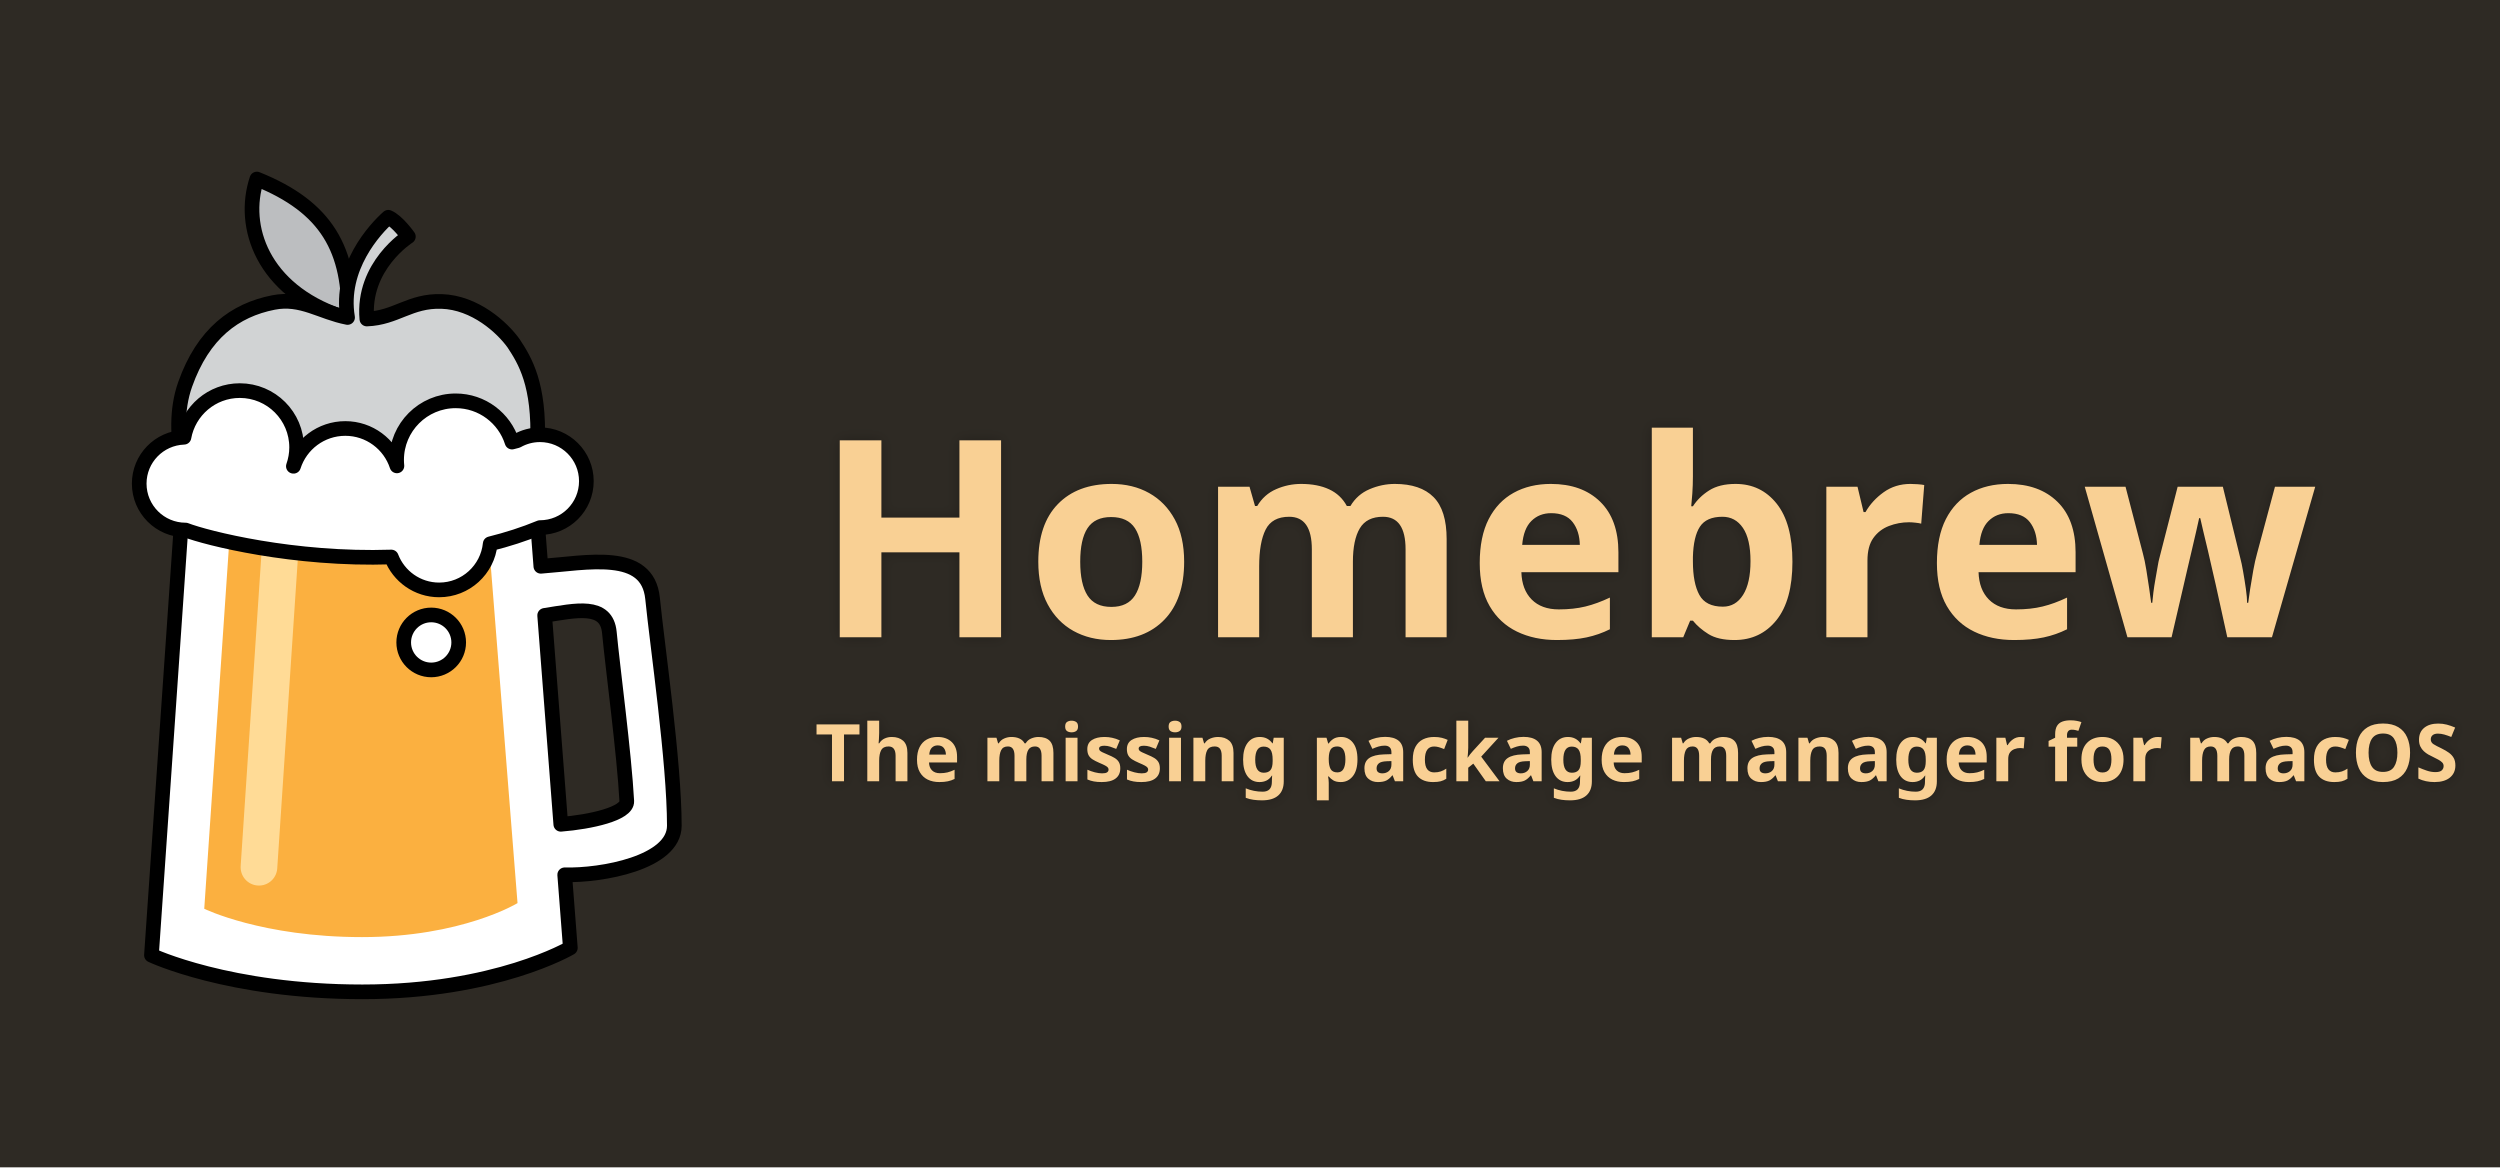
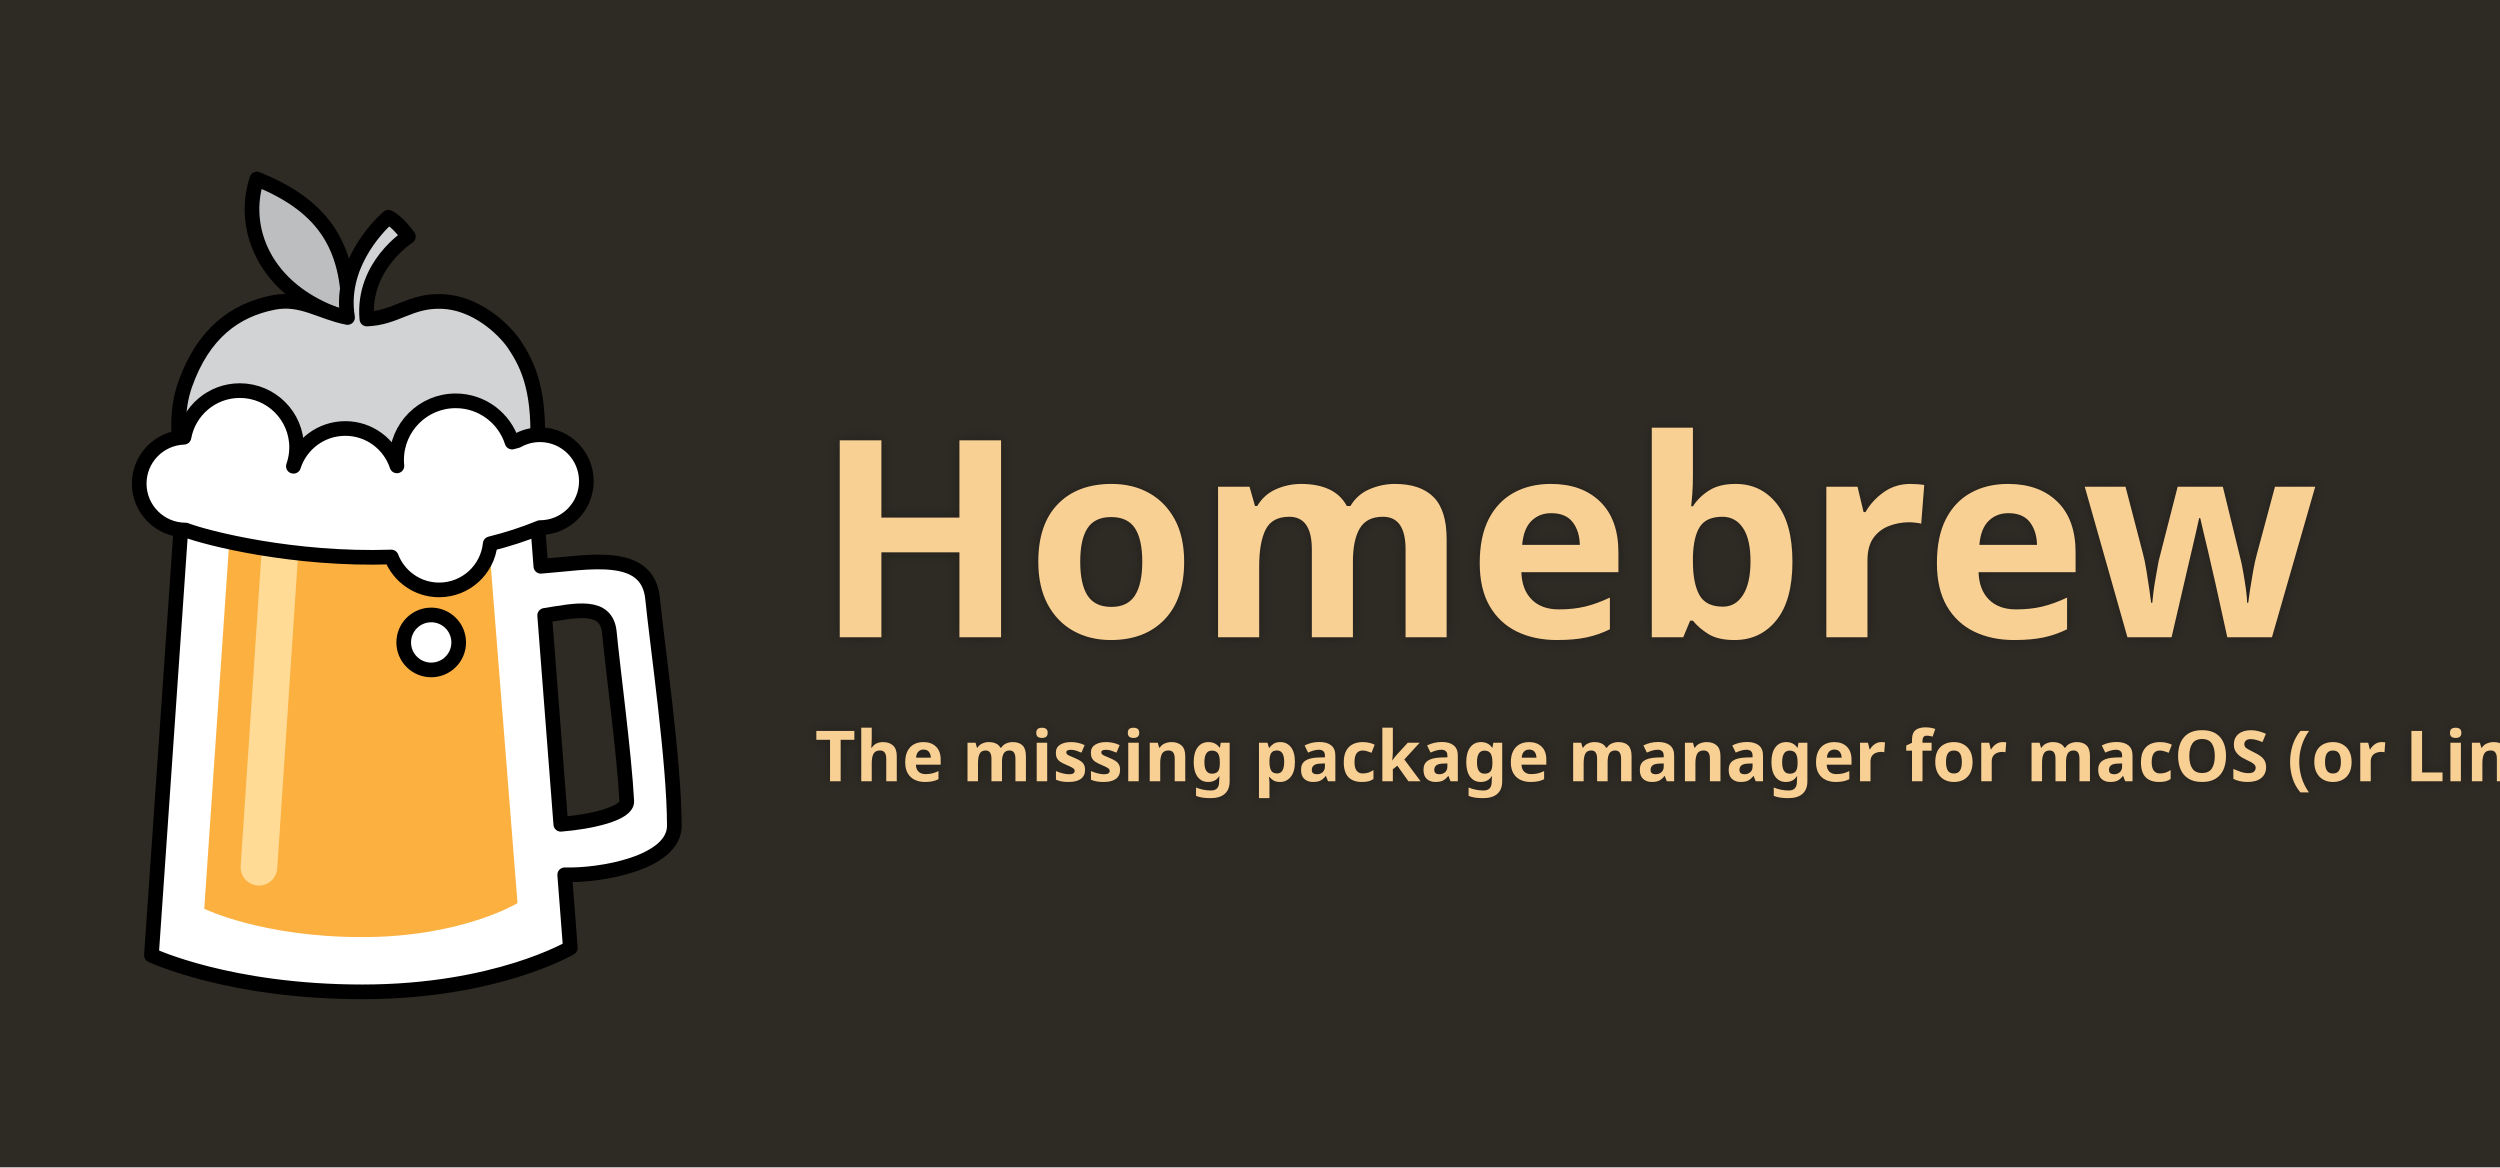
<svg xmlns="http://www.w3.org/2000/svg" xmlns:xlink="http://www.w3.org/1999/xlink" width="816px" height="381px" viewBox="0 0 816 381" version="1.1" style="background: #631E1E;">
  <defs>
    <text id="text-1" font-family="SFUIDisplay-Black, SF UI Display" font-size="90" font-weight="700" fill="#F9D094">
      <tspan x="0" y="86">Homebrew</tspan>
    </text>
    <filter x="-1.2%" y="-5.6%" width="102.5%" height="111.1%" filterUnits="objectBoundingBox" id="filter-2">
      <feOffset dx="0" dy="0" in="SourceAlpha" result="shadowOffsetOuter1" />
      <feGaussianBlur stdDeviation="2" in="shadowOffsetOuter1" result="shadowBlurOuter1" />
      <feColorMatrix values="0 0 0 0 0   0 0 0 0 0   0 0 0 0 0  0 0 0 0.25 0" type="matrix" in="shadowBlurOuter1" />
    </filter>
-     <text id="text-3" font-family="SFUIDisplay-Bold, SF UI Display" font-size="26" font-weight="bold" fill="#F9D094">
-       <tspan x="0" y="133">The missing package manager for macOS </tspan>
+     <text id="text-3" font-family="SFUIDisplay-Bold, SF UI Display" font-size="23" font-weight="bold" fill="#F9D094">
+       <tspan x="0" y="133">The missing package manager for macOS (or Linux) </tspan>
    </text>
-     <filter x="-1.2%" y="-19.4%" width="102.4%" height="138.7%" filterUnits="objectBoundingBox" id="filter-4">
+     <filter x="-1.1%" y="-21.4%" width="102.2%" height="142.9%" filterUnits="objectBoundingBox" id="filter-4">
      <feOffset dx="0" dy="0" in="SourceAlpha" result="shadowOffsetOuter1" />
      <feGaussianBlur stdDeviation="2" in="shadowOffsetOuter1" result="shadowBlurOuter1" />
      <feColorMatrix values="0 0 0 0 0   0 0 0 0 0   0 0 0 0 0  0 0 0 0.25 0" type="matrix" in="shadowBlurOuter1" />
    </filter>
  </defs>
  <g id="Page-1" stroke="none" stroke-width="1" fill="none" fill-rule="evenodd">
    <rect id="background" fill="#2E2A24" x="0" y="0" width="816" height="381" />
    <g id="logo" transform="translate(45, 58)">
      <g id="Group">
        <g transform="translate(13, 0)" id="Path" stroke="#000000" stroke-linejoin="round" stroke-width="4.785">
          <g transform="translate(24, 0)" fill="#BCBEC0">
            <path d="M31.758,46.916 C32.498,23.429 24.586,9.582 1.841,0.435 C-3.351,16.012 3.819,36.532 29.036,45.184" />
          </g>
          <path d="M117.441,86.72 C118.181,67.434 113.31,59.65 109.654,54.084 C105.945,48.892 97.045,40.732 86.11,40.39 C75.769,40.066 71.282,45.782 61.742,46.127 C60.178,28.755 75.289,19.222 75.289,19.222 C75.289,19.222 71.704,14.155 68.738,12.917 C64.472,16.708 52.73,29.353 55.447,45.625 C46.669,43.947 40.473,38.923 31.252,40.737 C18.69,43.209 8.335,50.804 2.433,67.47 C-3.468,84.137 4.516,103.581 6.252,109.134 C7.989,114.692 20.836,138.298 30.905,141.772 C40.972,145.247 40.975,143.681 46.357,141.599 C51.74,139.516 59.897,135.697 71.879,140.038 C83.854,144.377 85.416,145.417 92.879,140.557 C100.348,135.698 110.067,120.595 112.322,116.254 C114.579,111.915 115.795,109.657 116.492,107.401 C123.748,103.78 116.775,104.004 117.441,86.72 Z" fill="#D1D3D4" />
        </g>
        <g transform="translate(4, 112)">
          <path d="M171.102,99.51 C171.098,78.744 165.514,40.549 163.998,25.336 C162.398,9.264 142.582,13.744 127.532,14.839 L126.494,1.409 L10.13,1.409 L0.43,141.774 C0.43,141.774 25.641,153.737 69.279,153.737 C112.916,153.737 137.16,139.383 137.16,139.383 L135.316,115.533 C147.229,115.854 171.104,111.662 171.102,99.51 Z M128.773,30.864 C138.994,29.253 148.988,26.852 149.898,36.45 C150.966,47.764 154.769,76.112 155.582,91.503 C155.805,95.592 143.713,98.285 134.041,99.049 L128.773,30.864 Z" id="Shape" stroke="#000000" stroke-width="4.785" fill="#FFFFFF" fill-rule="nonzero" stroke-linejoin="round" />
          <path d="M26.278,0.249 L17.667,126.622 C17.667,126.622 36.526,135.871 69.154,135.871 C101.791,135.871 119.92,124.774 119.92,124.774 L110.041,0.249 L26.278,0.249 Z" id="Path" fill="#FBB040" />
          <path d="M43.028,0.249 L35.521,113.065" id="Path" stroke="#FFDB96" stroke-width="11.963" stroke-linecap="round" />
          <path d="M100.72,39.692 C100.72,34.737 96.704,30.719 91.744,30.719 C86.791,30.719 82.773,34.738 82.773,39.692 C82.773,44.649 86.791,48.664 91.744,48.664 C96.704,48.664 100.72,44.648 100.72,39.692 Z" id="Path" stroke="#000000" stroke-width="4.785" fill="#FFFFFF" stroke-linecap="round" stroke-linejoin="round" />
        </g>
        <path d="M131.238,83.901 C128.535,83.901 126.004,84.617 123.806,85.856 L122.125,86.294 C119.656,78.491 112.359,72.832 103.737,72.832 C93.087,72.832 84.453,81.466 84.453,92.118 C84.453,92.776 84.487,93.426 84.554,94.065 C82.228,86.979 75.568,81.857 67.706,81.857 C59.793,81.857 53.097,87.04 50.81,94.193 L50.755,94.184 C51.43,92.258 51.819,90.195 51.819,88.04 C51.819,77.799 43.517,69.495 33.275,69.495 C24.167,69.495 16.611,76.067 15.046,84.724 C6.932,85.015 0.438,91.666 0.438,99.851 C0.438,108.221 7.221,115.007 15.591,115.007 C22.484,117.655 50.874,124.876 82.721,123.805 C85.137,130.085 91.209,134.546 98.336,134.546 C107.015,134.546 114.147,127.946 115.002,119.494 C120.515,118.118 125.961,116.388 131.236,114.206 C139.605,114.206 146.389,107.423 146.389,99.053 C146.392,90.686 139.607,83.901 131.238,83.901 Z" id="Path" stroke="#000000" stroke-width="4.785" fill="#FFFFFF" stroke-linejoin="round" />
      </g>
    </g>
    <g id="text" transform="translate(266, 122)" fill="#F9D094" fill-opacity="1">
      <g id="Homebrew">
        <use filter="url(#filter-2)" xlink:href="#text-1" />
        <use xlink:href="#text-1" />
      </g>
      <g id="The-missing-package">
        <use filter="url(#filter-4)" xlink:href="#text-3" />
        <use xlink:href="#text-3" />
      </g>
    </g>
  </g>
</svg>
